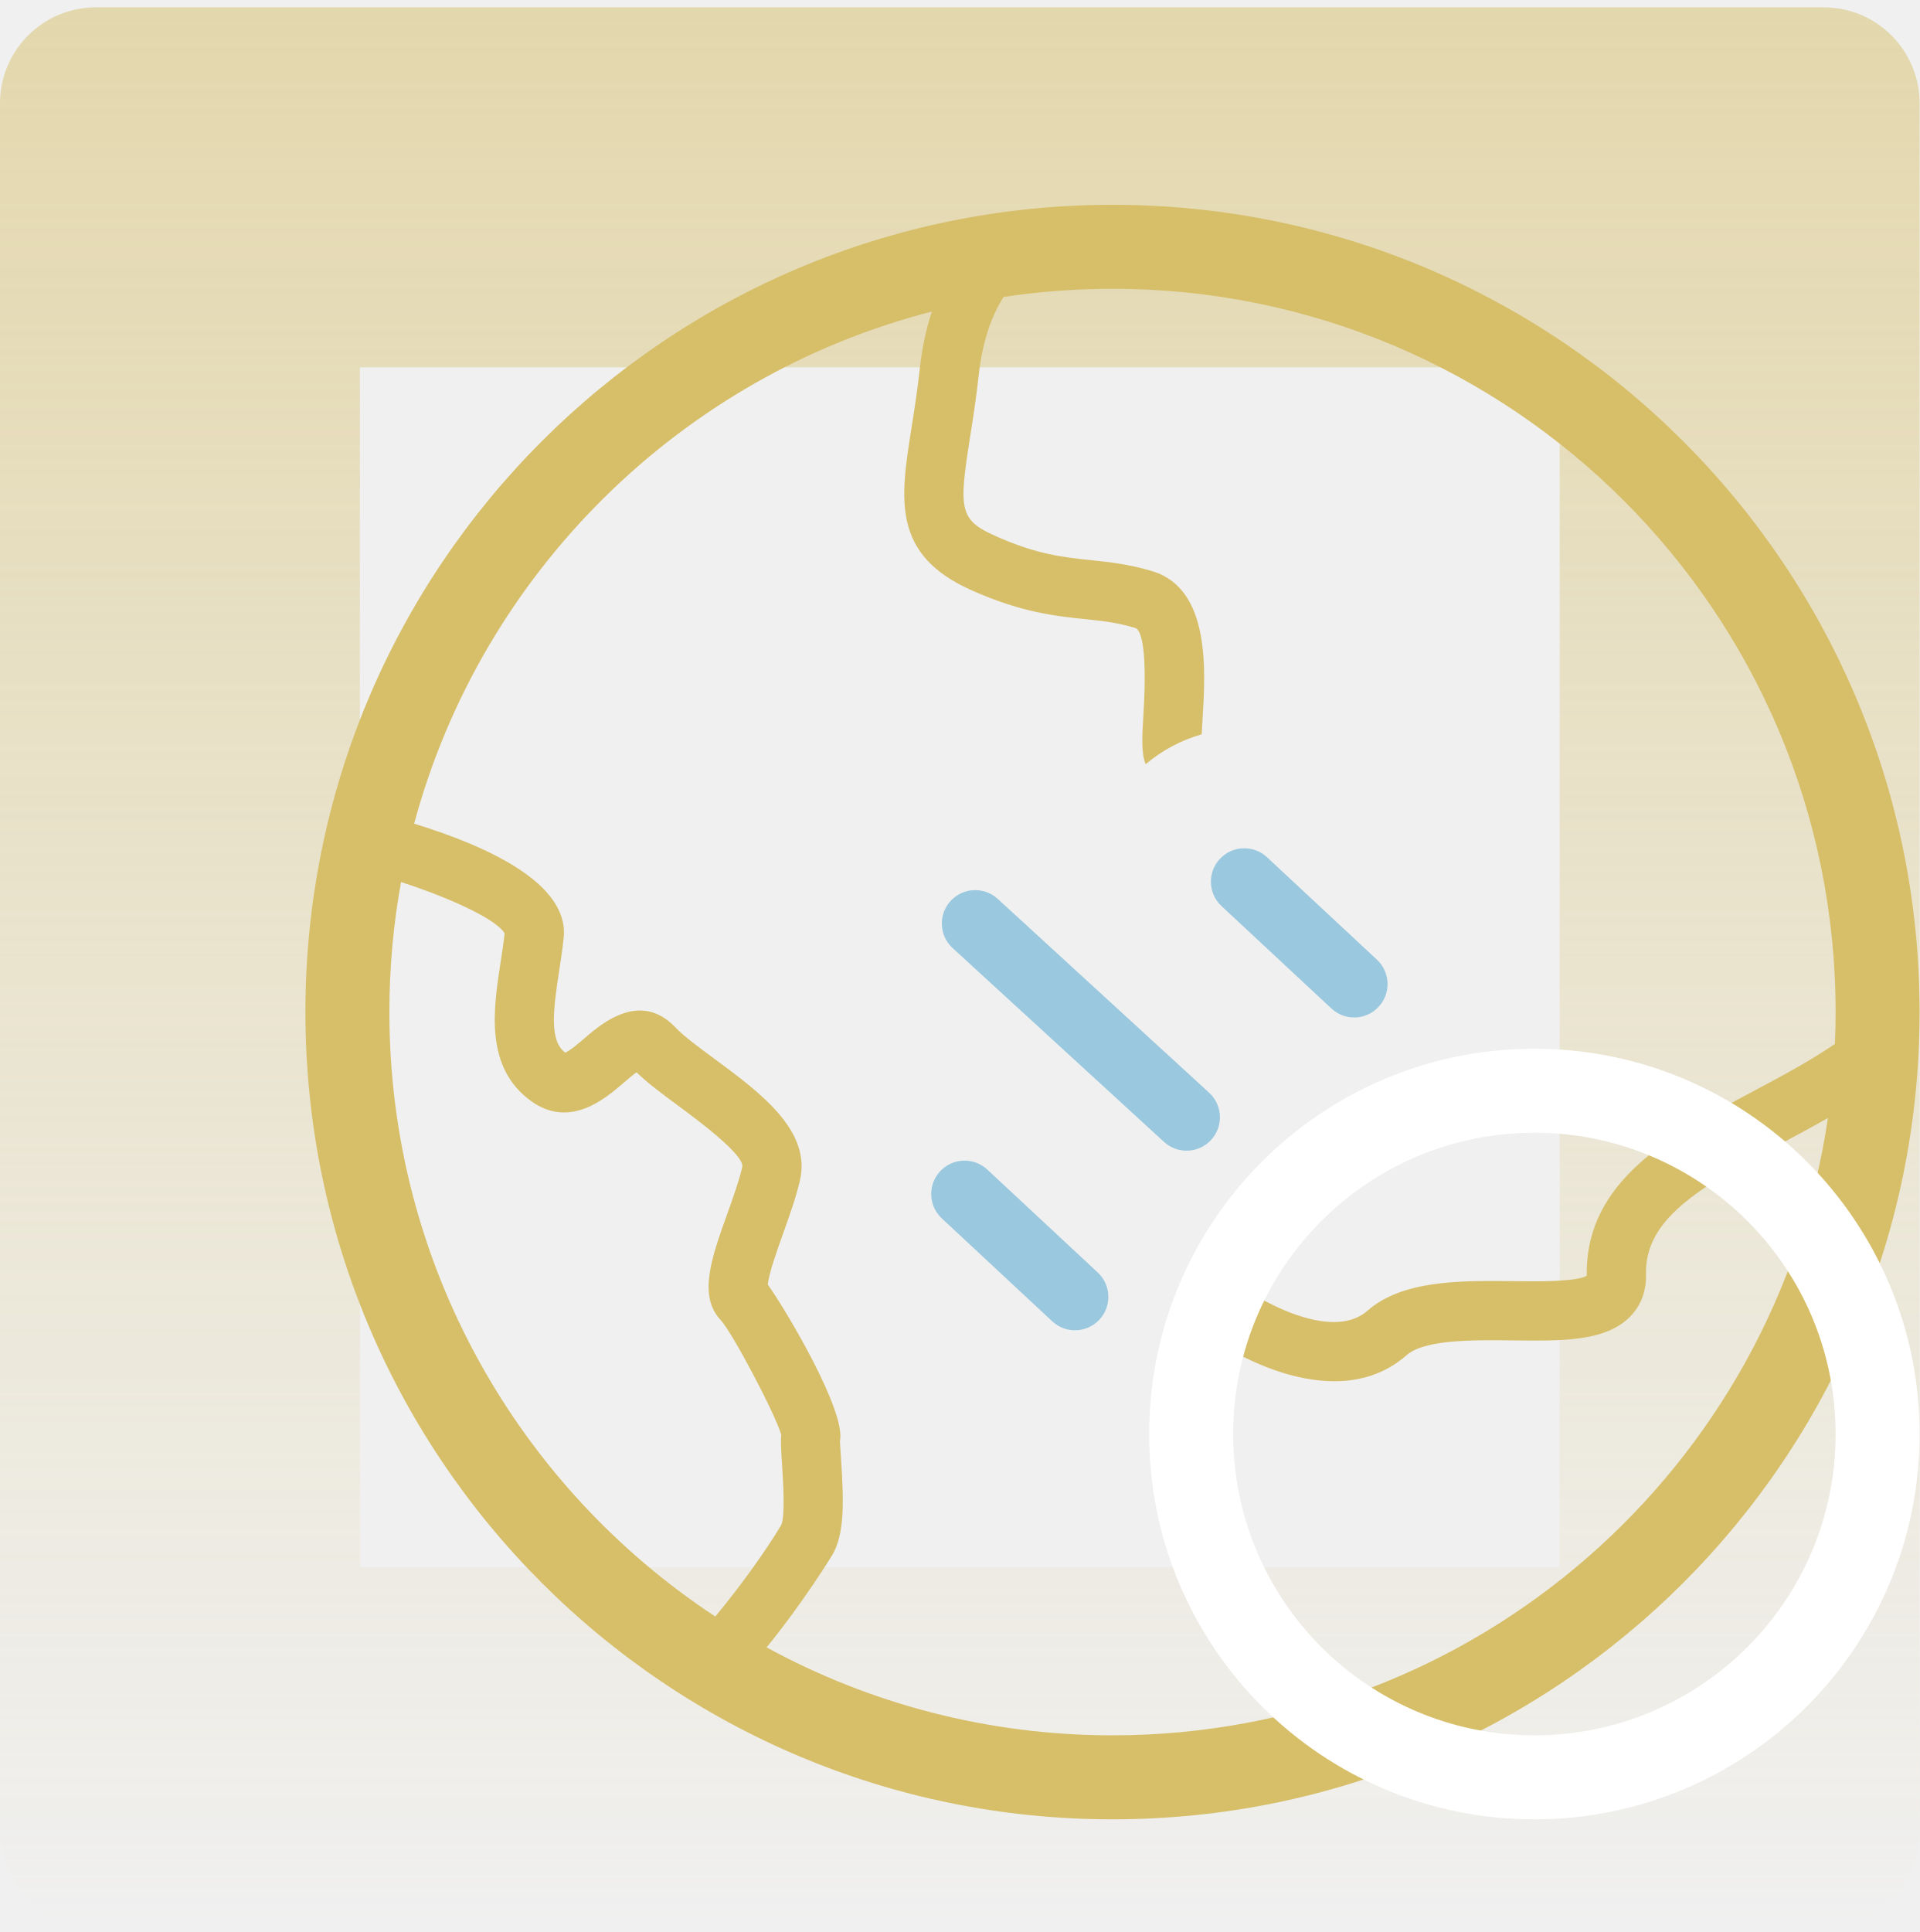
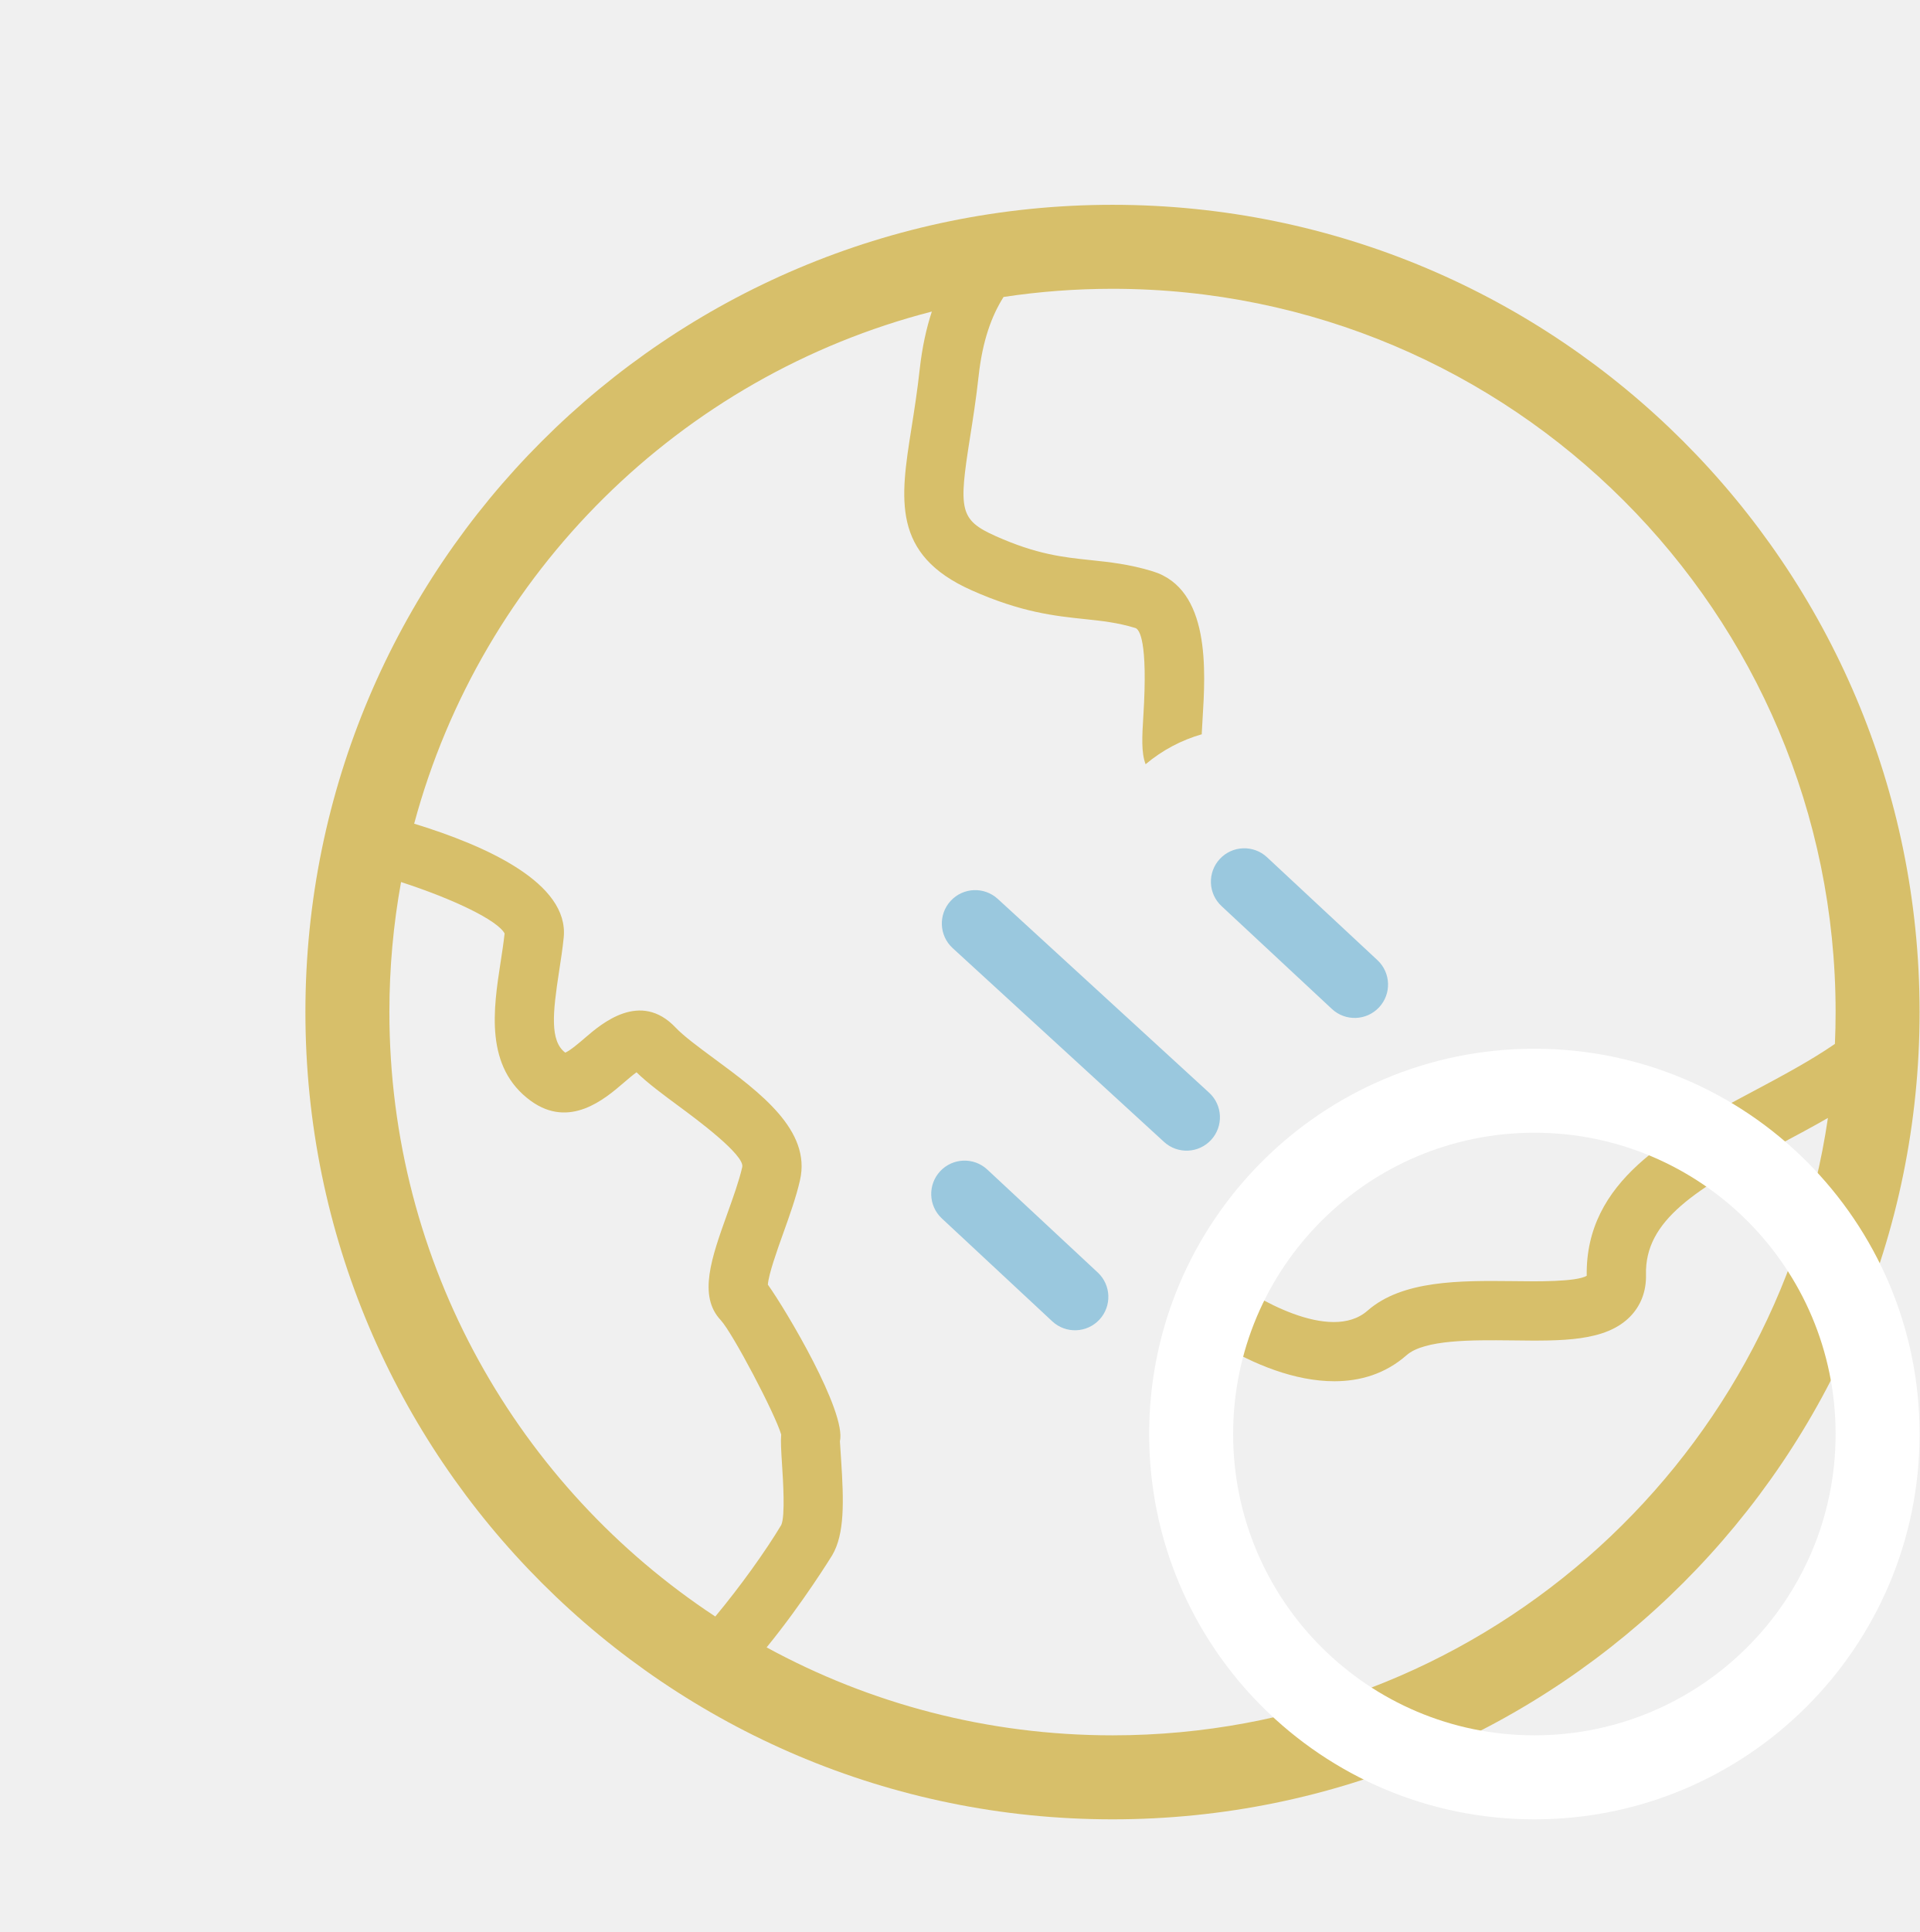
- <svg xmlns="http://www.w3.org/2000/svg" fill="none" viewBox="0 0 160 161">
-   <defs />
-   <path fill="url(#paint0_linear)" fill-opacity=".5" fill-rule="evenodd" d="M30 30.61v100.001h100v-100H30zM8 .61a8 8 0 00-8 8v144.001a8 8 0 008 8h144a8 8 0 008-8v-144a8 8 0 00-8-8H8z" clip-rule="evenodd" />
-   <path fill="#D7BF6A" fill-rule="evenodd" d="M92.728 144.611c30.29 0 55.361-22.344 59.631-51.448-1.326.762-2.671 1.48-3.983 2.178-7.034 3.745-11.297 6.347-11.181 10.893.031 1.373-.432 2.579-1.332 3.493-2.048 2.071-5.646 2.026-9.798 1.973l-.119-.001c-3.238-.033-7.219-.073-8.705 1.233-1.778 1.563-3.87 2.172-6.025 2.172-3.317 0-6.778-1.444-9.458-3.071.593-1.827.763-3.758.514-5.641.05.035.098.071.147.109 2.014 1.573 8.453 5.453 11.566 2.721 2.907-2.553 7.754-2.505 12.052-2.462l.093.001c1.984.03 5.235.067 6.125-.443-.125-7.92 6.954-11.691 13.805-15.339 2.437-1.298 4.821-2.57 6.882-3.985.039-.88.058-1.765.058-2.655 0-33.287-26.985-60.272-60.272-60.272-3.086 0-6.118.232-9.08.68-.98 1.546-1.749 3.608-2.076 6.566-.214 1.952-.484 3.656-.722 5.158-.95 6.008-.892 6.853 2.145 8.206 3.425 1.527 5.602 1.758 7.908 2 1.587.166 3.228.339 5.17.931 4.831 1.477 4.413 8.284 4.16 12.353-.023.374-.048.815-.068 1.205l.017.007.001.012a12.7 12.7 0 00-4.697 2.502c-.372-.978-.29-2.32-.188-4.008l.002-.022c.392-6.306-.341-7.223-.672-7.325-1.491-.453-2.768-.588-4.248-.744h-.002c-2.465-.26-5.261-.555-9.4-2.4-6.674-2.972-5.94-7.614-5.01-13.487l.007-.044c.227-1.44.484-3.067.684-4.886.203-1.833.555-3.422 1.012-4.808C56.697 31.357 40.14 47.757 34.52 68.64c6.054 1.853 12.91 4.965 12.465 9.481-.09.917-.236 1.865-.384 2.818-.532 3.455-.783 5.799.51 6.78.399-.157 1.176-.823 1.654-1.236 1.378-1.186 4.608-3.954 7.549-.85.667.705 1.896 1.613 3.2 2.575l.014.011c3.8 2.802 8.105 5.978 7.152 10.128-.317 1.405-.87 2.951-1.405 4.444l-.009.023c-.464 1.299-1.211 3.386-1.264 4.24 1.521 2.13 6.563 10.603 6.005 13.059l.052.813.002.022.05.767c.218 3.385.302 6.116-.75 7.892-.045.076-2.451 3.986-5.463 7.675 8.564 4.673 18.386 7.329 28.83 7.329zM32.456 84.339c0-3.7.333-7.32.971-10.835 4.382 1.422 8.037 3.185 8.632 4.283-.083.776-.207 1.579-.331 2.383l-.004.02c-.599 3.893-1.344 8.736 2.516 11.547 3.245 2.355 6.168-.153 7.744-1.505l.023-.02c.313-.268.728-.625 1.047-.854.94.914 2.197 1.842 3.517 2.818l.027.02c1.36 1.002 5.5 4.057 5.269 5.058-.253 1.117-.752 2.51-1.236 3.86l-.005.014c-1.322 3.686-2.463 6.869-.542 8.895.998 1.092 4.517 7.782 5.029 9.519-.048.576-.005 1.31.07 2.494.084 1.285.279 4.295-.064 5.046-1.32 2.206-3.479 5.206-5.5 7.628-16.363-10.777-27.163-29.313-27.163-50.371zm60.272 67.272c37.153 0 67.272-30.119 67.272-67.272 0-37.153-30.119-67.272-67.272-67.272-37.153 0-67.272 30.119-67.272 67.272 0 37.153 30.119 67.272 67.272 67.272z" clip-rule="evenodd" />
-   <path fill="#fff" fill-rule="evenodd" d="M127.892 144.611c13.867 0 25.108-11.241 25.108-25.108s-11.241-25.109-25.108-25.109-25.109 11.242-25.109 25.109 11.242 25.108 25.109 25.108zm0 7c17.733 0 32.108-14.375 32.108-32.108 0-17.733-14.375-32.109-32.108-32.109-17.733 0-32.109 14.376-32.109 32.109 0 17.733 14.376 32.108 32.109 32.108z" clip-rule="evenodd" />
-   <path fill="#9AC8DE" fill-rule="evenodd" d="M101.676 71.576a2.783 2.783 0 013.932-.139l9.202 8.575a2.782 2.782 0 01-3.792 4.07l-9.203-8.575a2.782 2.782 0 01-.139-3.93zM79.234 75.08a2.781 2.781 0 013.93-.171l17.617 16.15a2.781 2.781 0 11-3.759 4.1l-17.617-16.15a2.782 2.782 0 01-.171-3.93zm-.87 22.524a2.782 2.782 0 013.931-.138l9.202 8.575a2.781 2.781 0 11-3.792 4.069l-9.202-8.574a2.782 2.782 0 01-.14-3.932z" clip-rule="evenodd" />
-   <defs>
-     <linearGradient id="paint0_linear" x1="80" x2="80" y1=".611" y2="160.611" gradientUnits="userSpaceOnUse">
-       <stop stop-color="#D7BF6A" />
-       <stop offset="1" stop-color="#D7BF6A" stop-opacity="0" />
-     </linearGradient>
-   </defs>
+ <svg xmlns="http://www.w3.org/2000/svg" width="160" height="161" viewBox="0 0 160 161" fill="none">
+   <path fill-rule="evenodd" clip-rule="evenodd" d="M92.728 144.611C123.018 144.611 148.089 122.267 152.359 93.163C151.033 93.925 149.688 94.642 148.376 95.341C141.342 99.086 137.079 101.688 137.195 106.234C137.226 107.607 136.763 108.813 135.863 109.727C133.815 111.798 130.217 111.753 126.065 111.7L125.946 111.699C122.708 111.666 118.727 111.626 117.241 112.932C115.463 114.495 113.371 115.104 111.216 115.104C107.899 115.104 104.438 113.66 101.758 112.033C102.351 110.206 102.521 108.275 102.272 106.392C102.322 106.427 102.37 106.463 102.419 106.501C104.433 108.074 110.872 111.954 113.985 109.222C116.892 106.669 121.739 106.717 126.037 106.76L126.13 106.761C128.114 106.791 131.365 106.828 132.255 106.318C132.13 98.398 139.209 94.627 146.06 90.979C148.497 89.681 150.881 88.409 152.942 86.994C152.981 86.114 153 85.229 153 84.339C153 51.052 126.015 24.067 92.728 24.067C89.642 24.067 86.61 24.299 83.648 24.747C82.668 26.293 81.899 28.355 81.572 31.313C81.358 33.265 81.088 34.969 80.85 36.471C79.9 42.479 79.958 43.324 82.995 44.677C86.42 46.204 88.597 46.434 90.903 46.676C92.49 46.843 94.131 47.016 96.073 47.608C100.904 49.084 100.486 55.892 100.233 59.961C100.21 60.335 100.185 60.776 100.165 61.166L100.182 61.172L100.183 61.185C98.496 61.668 96.891 62.504 95.487 63.687C95.114 62.709 95.196 61.368 95.298 59.679L95.3 59.657C95.692 53.351 94.959 52.434 94.628 52.332C93.137 51.879 91.86 51.744 90.38 51.588L90.378 51.588C87.913 51.328 85.117 51.033 80.978 49.188C74.304 46.216 75.038 41.574 75.968 35.701L75.975 35.657C76.202 34.218 76.459 32.59 76.659 30.771C76.862 28.938 77.214 27.349 77.671 25.963C56.697 31.357 40.14 47.757 34.521 68.64C40.575 70.493 47.431 73.605 46.986 78.121C46.895 79.038 46.75 79.986 46.602 80.939C46.07 84.394 45.819 86.738 47.112 87.719C47.511 87.562 48.288 86.896 48.767 86.483C50.144 85.297 53.374 82.529 56.315 85.633C56.982 86.338 58.211 87.246 59.514 88.208L59.529 88.219C63.328 91.02 67.634 94.197 66.681 98.347C66.364 99.752 65.811 101.298 65.276 102.791L65.267 102.814C64.803 104.113 64.056 106.2 64.003 107.054C65.524 109.184 70.566 117.657 70.008 120.113C70.011 120.17 70.034 120.519 70.06 120.926L70.062 120.948C70.078 121.2 70.096 121.474 70.112 121.715C70.33 125.1 70.414 127.831 69.363 129.607C69.317 129.683 66.911 133.593 63.899 137.282C72.463 141.955 82.285 144.611 92.728 144.611ZM32.456 84.339C32.456 80.64 32.789 77.019 33.428 73.504C37.809 74.926 41.464 76.689 42.059 77.787C41.976 78.563 41.852 79.366 41.728 80.17L41.724 80.191C41.125 84.083 40.38 88.926 44.24 91.737C47.485 94.092 50.408 91.584 51.984 90.232L52.007 90.212C52.32 89.944 52.735 89.587 53.054 89.358C53.994 90.272 55.251 91.2 56.571 92.176L56.598 92.196C57.958 93.198 62.097 96.253 61.867 97.254C61.614 98.371 61.115 99.764 60.631 101.114L60.626 101.128C59.304 104.814 58.163 107.997 60.084 110.023C61.082 111.115 64.601 117.805 65.113 119.542C65.065 120.118 65.108 120.852 65.183 122.036C65.267 123.321 65.462 126.331 65.119 127.082C63.799 129.288 61.64 132.288 59.619 134.71C43.256 123.933 32.456 105.397 32.456 84.339ZM92.728 151.611C129.881 151.611 160 121.492 160 84.339C160 47.186 129.881 17.067 92.728 17.067C55.575 17.067 25.456 47.186 25.456 84.339C25.456 121.492 55.575 151.611 92.728 151.611Z" fill="#D7BF6A" />
+   <path fill-rule="evenodd" clip-rule="evenodd" d="M127.892 144.611C141.759 144.611 153 133.37 153 119.503C153 105.636 141.759 94.394 127.892 94.394C114.025 94.394 102.783 105.636 102.783 119.503C102.783 133.37 114.025 144.611 127.892 144.611ZM127.892 151.611C145.625 151.611 160 137.236 160 119.503C160 101.77 145.625 87.394 127.892 87.394C110.159 87.394 95.783 101.77 95.783 119.503C95.783 137.236 110.159 151.611 127.892 151.611Z" fill="white" />
+   <path fill-rule="evenodd" clip-rule="evenodd" d="M101.676 71.576C102.724 70.452 104.484 70.39 105.608 71.437L114.81 80.012C115.934 81.059 115.996 82.82 114.949 83.943C113.901 85.067 112.141 85.129 111.018 84.082L101.815 75.507C100.691 74.46 100.629 72.7 101.676 71.576ZM79.234 75.079C80.272 73.946 82.031 73.87 83.164 74.908L100.781 91.057C101.914 92.096 101.99 93.855 100.952 94.987C99.914 96.12 98.155 96.196 97.022 95.158L79.405 79.009C78.272 77.971 78.196 76.211 79.234 75.079ZM78.364 97.603C79.411 96.48 81.171 96.417 82.295 97.465L91.497 106.04C92.621 107.087 92.683 108.847 91.636 109.971C90.589 111.095 88.829 111.157 87.705 110.109L78.503 101.535C77.379 100.487 77.317 98.727 78.364 97.603Z" fill="#9AC8DE" />
</svg>
